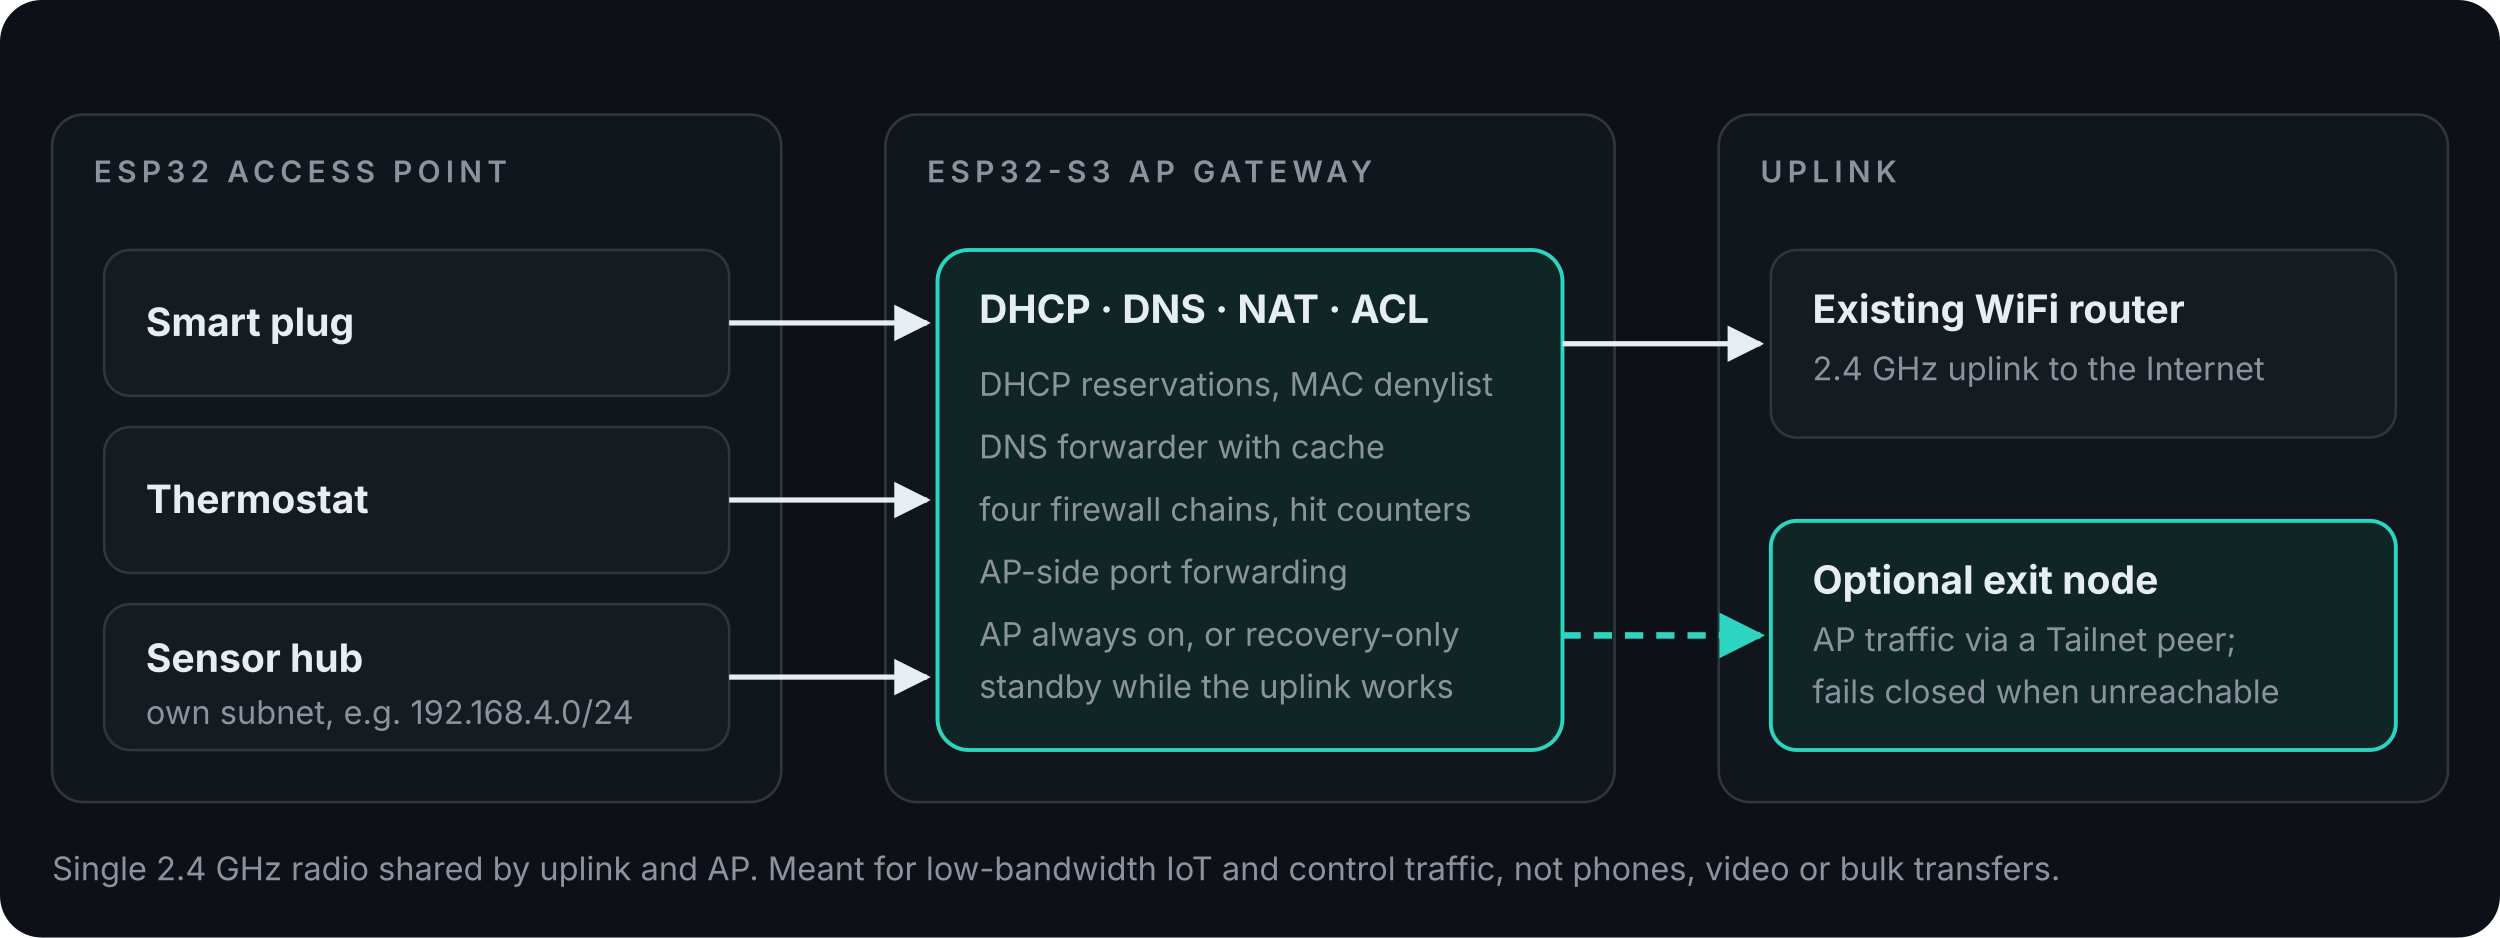
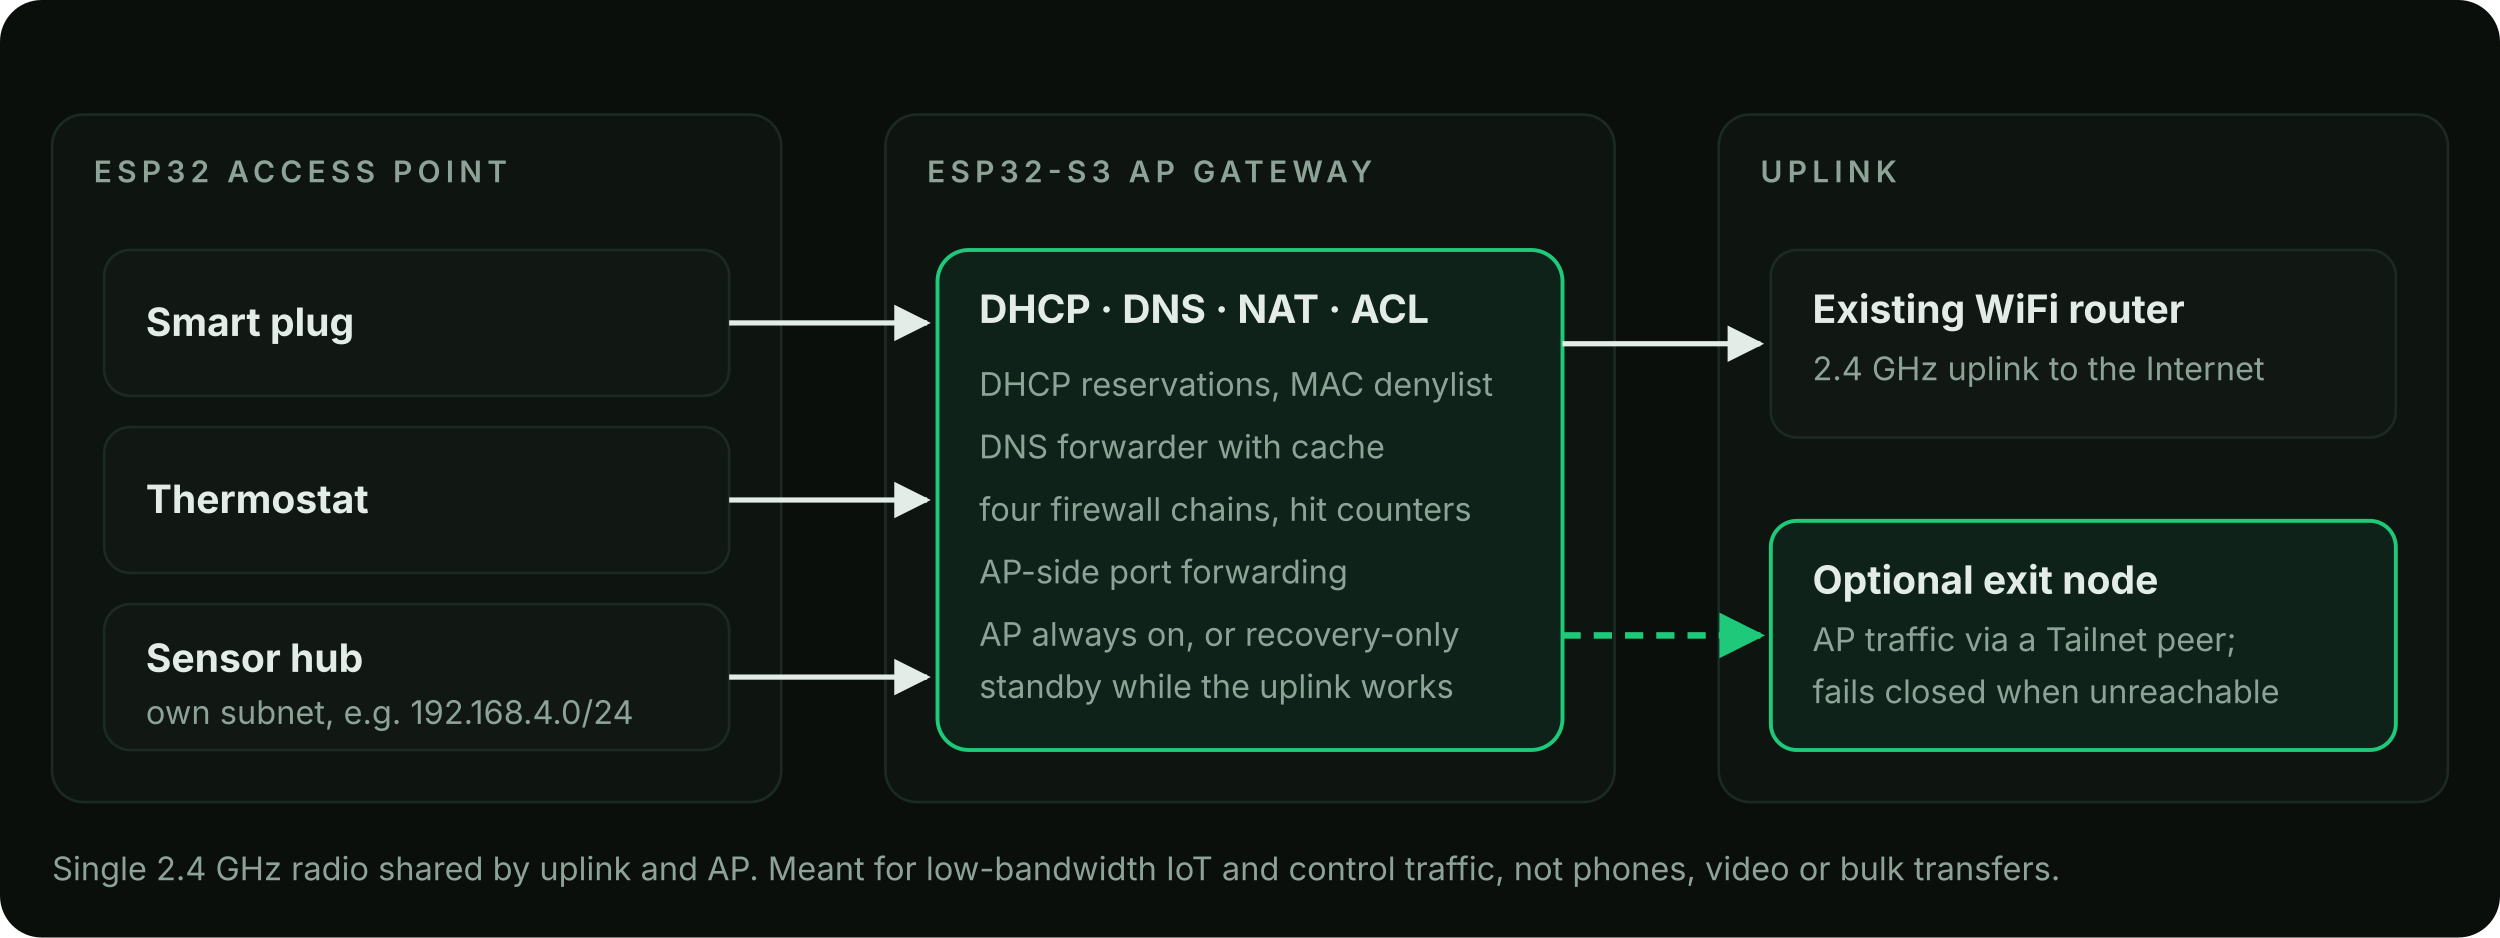
<svg xmlns="http://www.w3.org/2000/svg" viewBox="0 0 960 360" width="960" height="360" role="img" aria-labelledby="t d">
  <style>
-     text{font-family:Inter,'Segoe UI',Roboto,'Helvetica Neue',Arial,sans-serif;fill:#E6EDF3}
-     .h{font-size:15px;font-weight:650}.s{font-size:12.5px;fill:#8B949E}.z{font-size:11.5px;font-weight:600;letter-spacing:2px;fill:#8B949E}
-     .zone{fill:#11161D;stroke:#30363D}.box{fill:#161B22;stroke:#30363D}.hot{fill:#0F2624;stroke:#2DD4BF;stroke-width:1.5}
-     .ln{stroke:#E6EDF3;stroke-width:2;fill:none}.wg{stroke:#2DD4BF;stroke-width:2.5;fill:none;stroke-dasharray:7 5}
+     text{font-family:Inter,'Segoe UI',Roboto,'Helvetica Neue',Arial,sans-serif;fill:#E3ECE6}
+     .h{font-size:15px;font-weight:650}.s{font-size:12.5px;fill:#8DA397}.z{font-size:11.5px;font-weight:600;letter-spacing:2px;fill:#8DA397}
+     .zone{fill:#0E1511;stroke:#1C2A22}.box{fill:#111814;stroke:#1C2A22}.hot{fill:#0E2219;stroke:#1FC97A;stroke-width:1.5}
+     .ln{stroke:#E3ECE6;stroke-width:2;fill:none}.wg{stroke:#1FC97A;stroke-width:2.5;fill:none;stroke-dasharray:7 5}
  </style>
  <defs>
    <marker id="a" viewBox="0 0 10 10" refX="9" refY="5" markerWidth="7" markerHeight="7" orient="auto">
-       <path d="M0 0L10 5L0 10z" fill="#E6EDF3" />
+       <path d="M0 0L10 5L0 10z" fill="#E3ECE6" />
    </marker>
    <marker id="at" viewBox="0 0 10 10" refX="9" refY="5" markerWidth="7" markerHeight="7" orient="auto">
-       <path d="M0 0L10 5L0 10z" fill="#2DD4BF" />
+       <path d="M0 0L10 5L0 10z" fill="#1FC97A" />
    </marker>
  </defs>
-   <rect width="960" height="360" rx="16" fill="#0D1117" />
+   <rect width="960" height="360" rx="16" fill="#0A0F0C" />
  <rect class="zone" x="20" y="44" width="280" height="264" rx="12" />
  <rect class="zone" x="340" y="44" width="280" height="264" rx="12" />
  <rect class="zone" x="660" y="44" width="280" height="264" rx="12" />
  <text class="z" x="36" y="70">ESP32 ACCESS POINT</text>
  <text class="z" x="356" y="70">ESP32-S3 AP GATEWAY</text>
  <text class="z" x="676" y="70">UPLINK</text>
  <rect class="box" x="40" y="96" width="240" height="56" rx="10" />
  <text class="h" x="56" y="129">Smart plug</text>
  <rect class="box" x="40" y="164" width="240" height="56" rx="10" />
  <text class="h" x="56" y="197">Thermostat</text>
  <rect class="box" x="40" y="232" width="240" height="56" rx="10" />
  <text class="h" x="56" y="258">Sensor hub</text>
  <text class="s" x="56" y="278">own subnet, e.g. 192.168.4.0/24</text>
  <rect class="hot" x="360" y="96" width="240" height="192" rx="12" />
  <text class="h" x="376" y="124">DHCP · DNS · NAT · ACL</text>
  <text class="s" x="376" y="152">DHCP reservations, MAC denylist</text>
  <text class="s" x="376" y="176">DNS forwarder with cache</text>
  <text class="s" x="376" y="200">four firewall chains, hit counters</text>
  <text class="s" x="376" y="224">AP-side port forwarding</text>
  <text class="s" x="376" y="248">AP always on, or recovery-only</text>
  <text class="s" x="376" y="268">standby while the uplink works</text>
  <rect class="box" x="680" y="96" width="240" height="72" rx="10" />
  <text class="h" x="696" y="124">Existing WiFi router</text>
  <text class="s" x="696" y="146">2.4 GHz uplink to the Internet</text>
  <rect class="hot" x="680" y="200" width="240" height="88" rx="10" />
  <text class="h" x="696" y="228">Optional exit node</text>
  <text class="s" x="696" y="250">AP traffic via a Tailnet peer;</text>
  <text class="s" x="696" y="270">fails closed when unreachable</text>
  <path class="ln" d="M280 124H356" marker-end="url(#a)" />
  <path class="ln" d="M280 192H356" marker-end="url(#a)" />
  <path class="ln" d="M280 260H356" marker-end="url(#a)" />
  <path class="ln" d="M600 132H676" marker-end="url(#a)" />
  <path class="wg" d="M600 244H676" marker-end="url(#at)" />
  <text class="s" x="20" y="338">Single 2.4 GHz radio shared by uplink and AP. Meant for low-bandwidth IoT and control traffic, not phones, video or bulk transfers.</text>
</svg>
